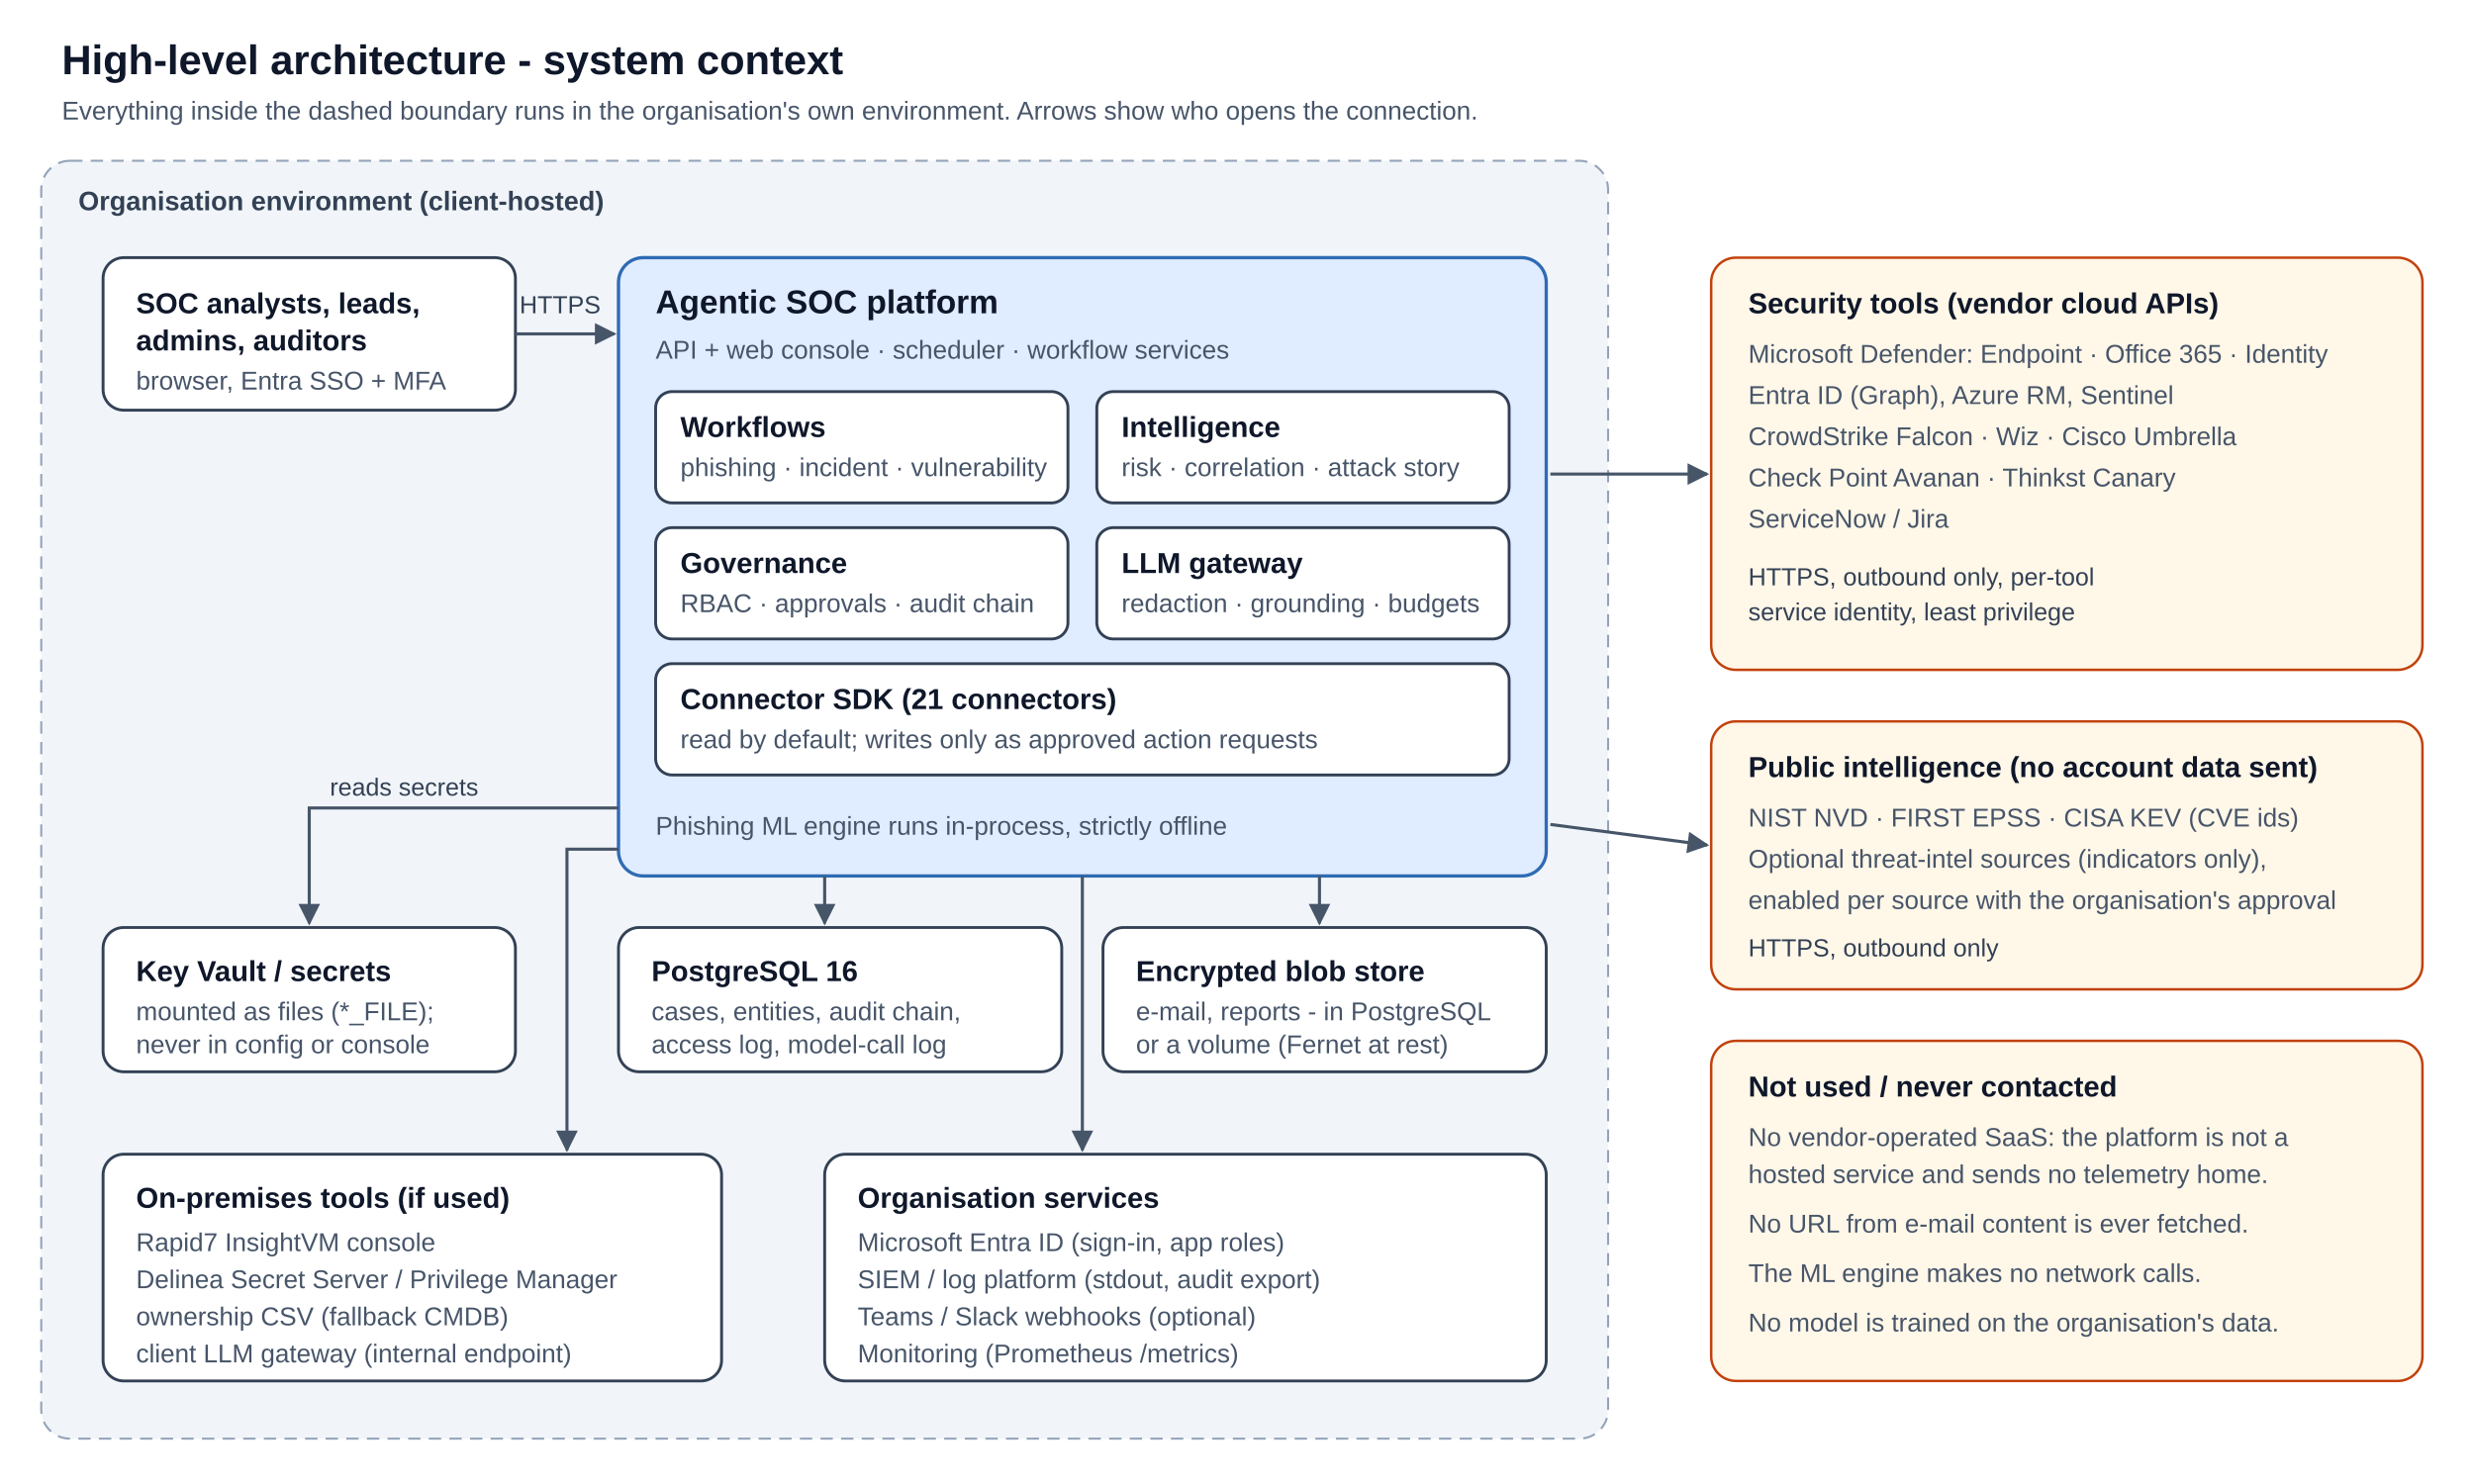
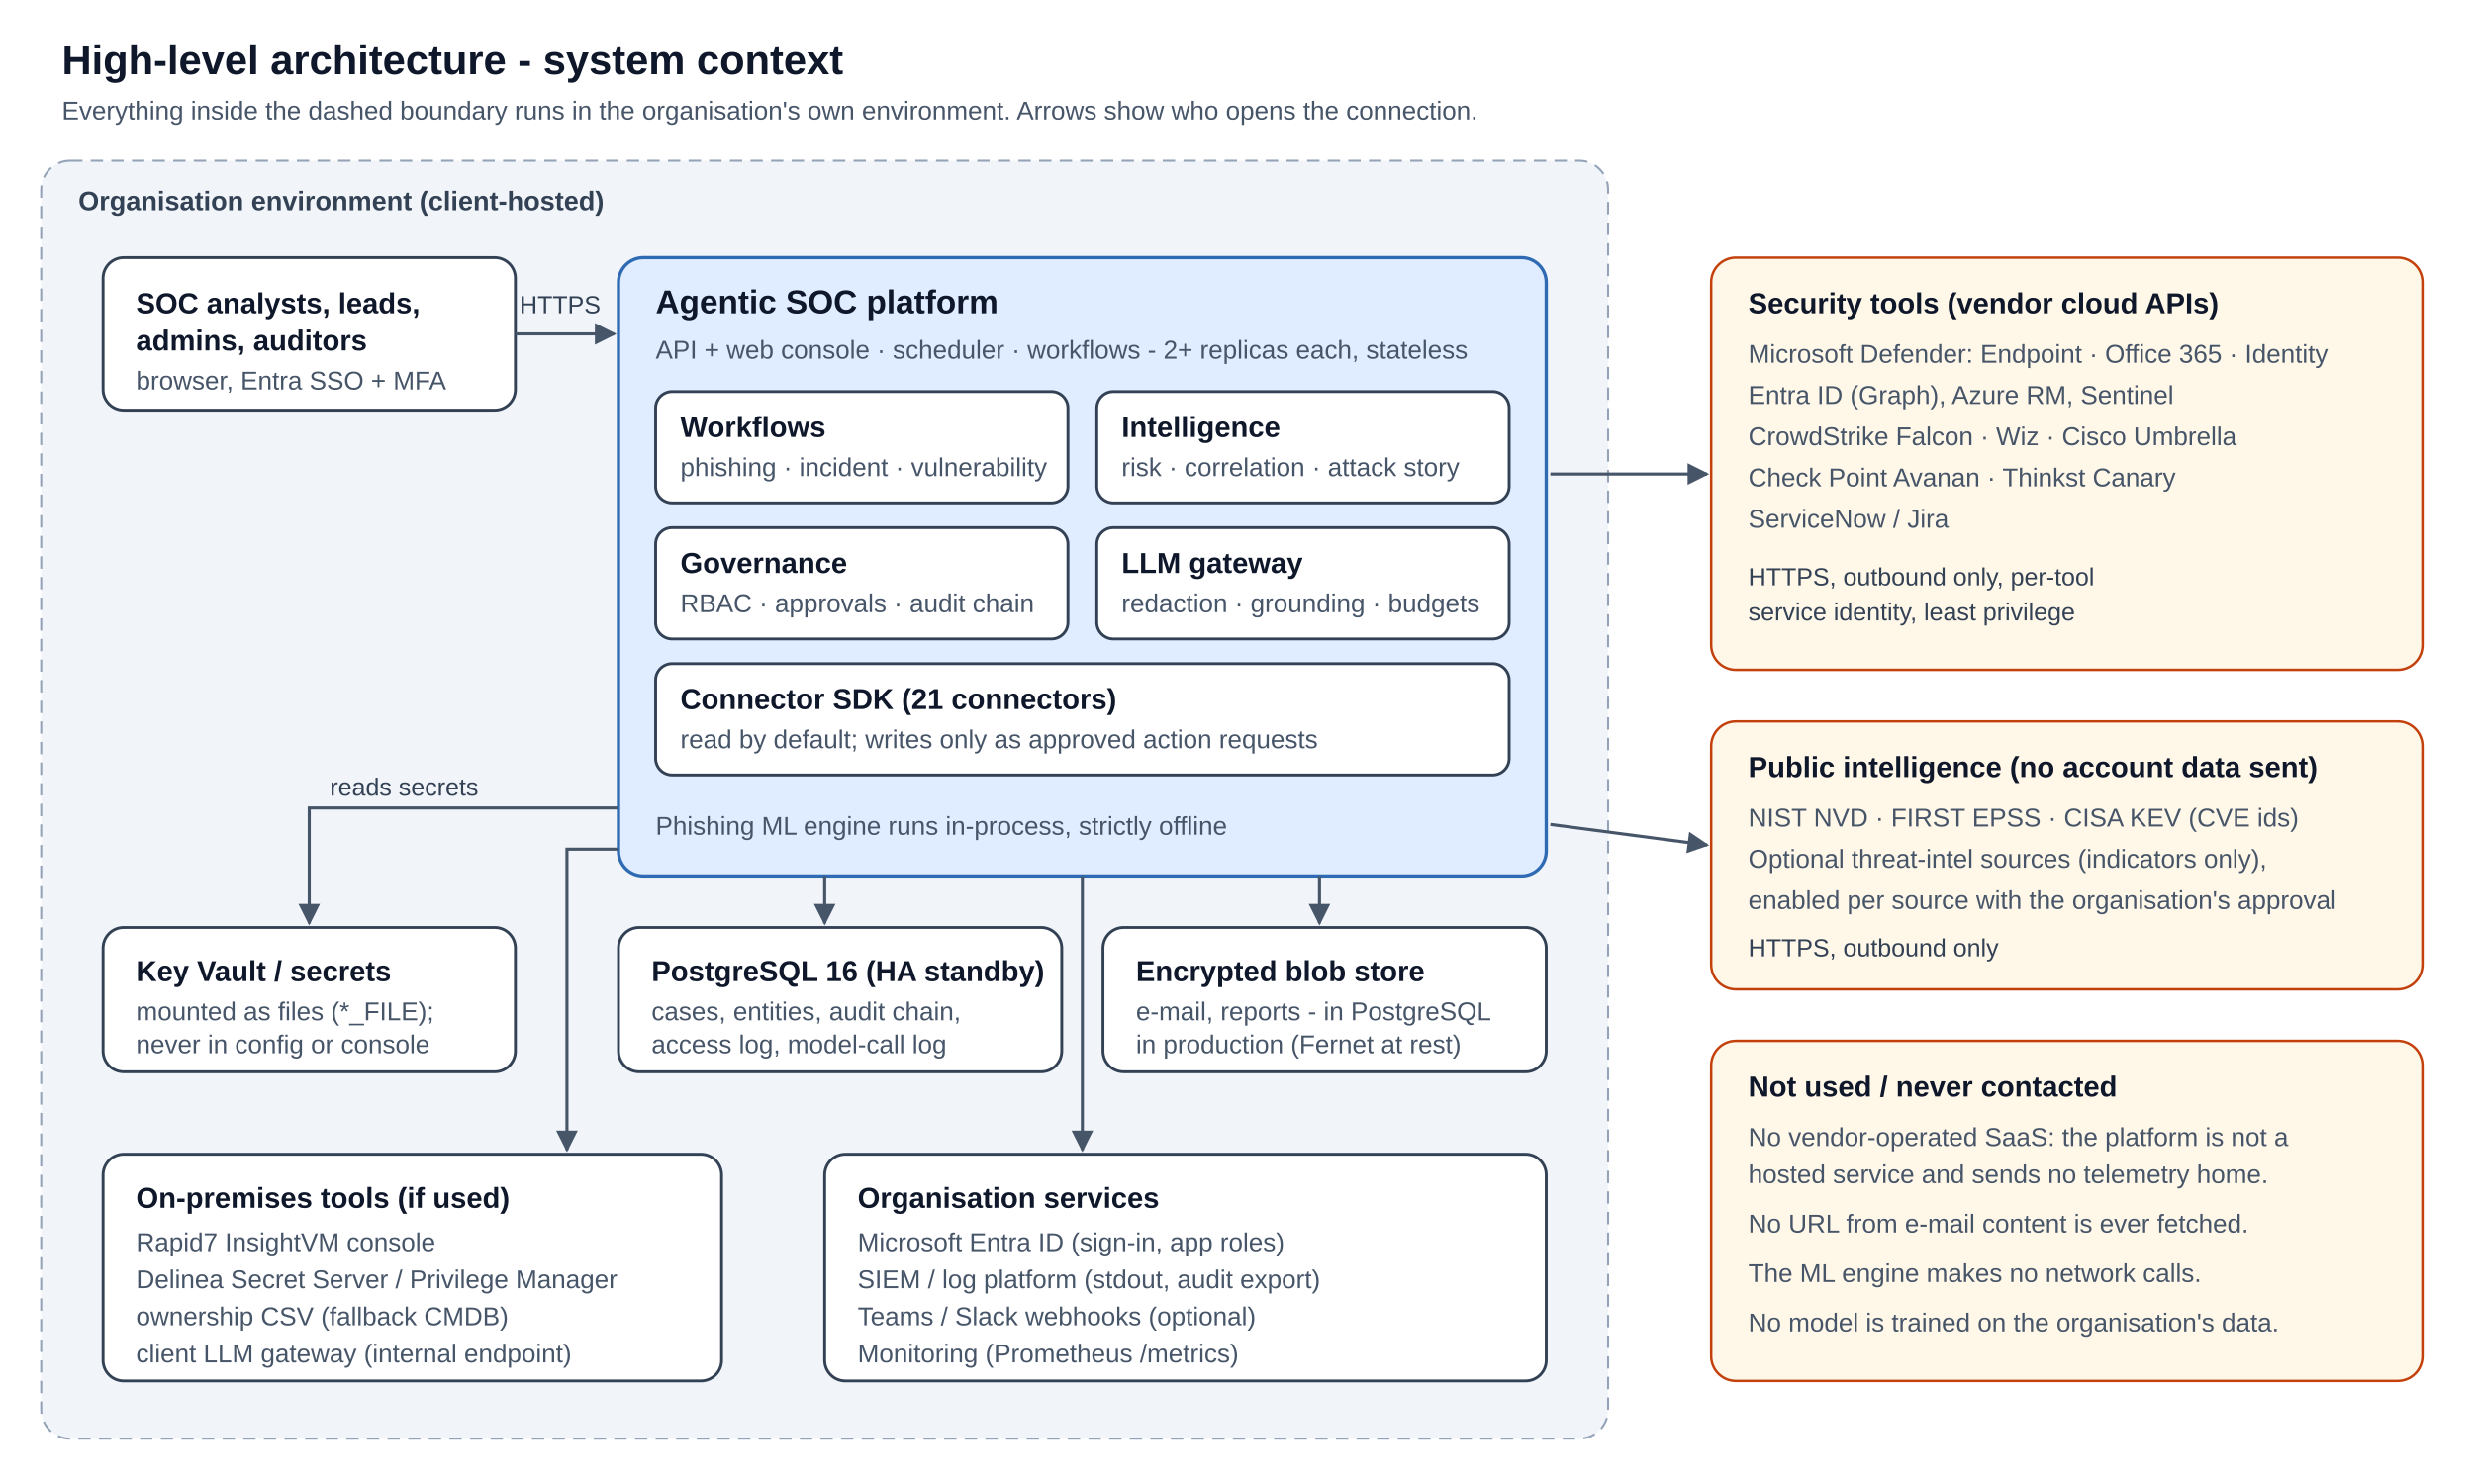
<svg xmlns="http://www.w3.org/2000/svg" viewBox="0 0 1200 720" font-family="Segoe UI, Arial, sans-serif" font-size="14">
  <defs>
    <marker id="a" viewBox="0 0 10 10" refX="9" refY="5" markerWidth="7" markerHeight="7" orient="auto-start-reverse">
      <path d="M0,0 L10,5 L0,10 z" fill="#475569" />
    </marker>
    <style>
      .zone{fill:#f1f5f9;stroke:#94a3b8;stroke-dasharray:6 4}
      .box{fill:#ffffff;stroke:#334155;stroke-width:1.4}
      .core{fill:#e0ecff;stroke:#2f6bb3;stroke-width:1.6}
      .ext{fill:#fff7e8;stroke:#c2410c;stroke-width:1.2}
      .h{font-weight:600;fill:#0f172a}
      .s{fill:#475569;font-size:12.5px}
      .z{fill:#334155;font-weight:600;font-size:13px}
      .line{stroke:#475569;stroke-width:1.5;fill:none;marker-end:url(#a)}
      .lbl{fill:#334155;font-size:12px}
    </style>
  </defs>
  <rect width="1200" height="720" fill="#ffffff" />
  <text x="30" y="36" class="h" font-size="20">High-level architecture - system context</text>
  <text x="30" y="58" class="s">Everything inside the dashed boundary runs in the organisation's own environment. Arrows show who opens the connection.</text>
  <rect x="20" y="78" width="760" height="620" rx="14" class="zone" />
  <text x="38" y="102" class="z">Organisation environment (client-hosted)</text>
  <rect x="50" y="125" width="200" height="74" rx="10" class="box" />
  <text x="66" y="152" class="h">SOC analysts, leads,</text>
  <text x="66" y="170" class="h">admins, auditors</text>
  <text x="66" y="189" class="s">browser, Entra SSO + MFA</text>
  <rect x="300" y="125" width="450" height="300" rx="12" class="core" />
  <text x="318" y="152" class="h" font-size="16">Agentic SOC platform</text>
-   <text x="318" y="174" class="s">API + web console · scheduler · workflow services</text>
+   <text x="318" y="174" class="s">API + web console · scheduler · workflows - 2+ replicas each, stateless</text>
  <rect x="318" y="190" width="200" height="54" rx="8" class="box" />
  <text x="330" y="212" class="h">Workflows</text>
  <text x="330" y="231" class="s">phishing · incident · vulnerability</text>
  <rect x="532" y="190" width="200" height="54" rx="8" class="box" />
  <text x="544" y="212" class="h">Intelligence</text>
  <text x="544" y="231" class="s">risk · correlation · attack story</text>
  <rect x="318" y="256" width="200" height="54" rx="8" class="box" />
  <text x="330" y="278" class="h">Governance</text>
  <text x="330" y="297" class="s">RBAC · approvals · audit chain</text>
  <rect x="532" y="256" width="200" height="54" rx="8" class="box" />
  <text x="544" y="278" class="h">LLM gateway</text>
  <text x="544" y="297" class="s">redaction · grounding · budgets</text>
  <rect x="318" y="322" width="414" height="54" rx="8" class="box" />
  <text x="330" y="344" class="h">Connector SDK (21 connectors)</text>
  <text x="330" y="363" class="s">read by default; writes only as approved action requests</text>
  <text x="318" y="405" class="s">Phishing ML engine runs in-process, strictly offline</text>
  <rect x="300" y="450" width="215" height="70" rx="10" class="box" />
-   <text x="316" y="476" class="h">PostgreSQL 16</text>
+   <text x="316" y="476" class="h">PostgreSQL 16 (HA standby)</text>
  <text x="316" y="495" class="s">cases, entities, audit chain,</text>
  <text x="316" y="511" class="s">access log, model-call log</text>
  <rect x="535" y="450" width="215" height="70" rx="10" class="box" />
  <text x="551" y="476" class="h">Encrypted blob store</text>
  <text x="551" y="495" class="s">e-mail, reports - in PostgreSQL</text>
-   <text x="551" y="511" class="s">or a volume (Fernet at rest)</text>
+   <text x="551" y="511" class="s">in production (Fernet at rest)</text>
  <rect x="50" y="450" width="200" height="70" rx="10" class="box" />
  <text x="66" y="476" class="h">Key Vault / secrets</text>
  <text x="66" y="495" class="s">mounted as files (*_FILE);</text>
  <text x="66" y="511" class="s">never in config or console</text>
  <rect x="50" y="560" width="300" height="110" rx="10" class="box" />
  <text x="66" y="586" class="h">On-premises tools (if used)</text>
  <text x="66" y="607" class="s">Rapid7 InsightVM console</text>
  <text x="66" y="625" class="s">Delinea Secret Server / Privilege Manager</text>
  <text x="66" y="643" class="s">ownership CSV (fallback CMDB)</text>
  <text x="66" y="661" class="s">client LLM gateway (internal endpoint)</text>
  <rect x="400" y="560" width="350" height="110" rx="10" class="box" />
  <text x="416" y="586" class="h">Organisation services</text>
  <text x="416" y="607" class="s">Microsoft Entra ID (sign-in, app roles)</text>
  <text x="416" y="625" class="s">SIEM / log platform (stdout, audit export)</text>
  <text x="416" y="643" class="s">Teams / Slack webhooks (optional)</text>
  <text x="416" y="661" class="s">Monitoring (Prometheus /metrics)</text>
  <rect x="830" y="125" width="345" height="200" rx="12" class="ext" />
  <text x="848" y="152" class="h">Security tools (vendor cloud APIs)</text>
  <text x="848" y="176" class="s">Microsoft Defender: Endpoint · Office 365 · Identity</text>
  <text x="848" y="196" class="s">Entra ID (Graph), Azure RM, Sentinel</text>
  <text x="848" y="216" class="s">CrowdStrike Falcon · Wiz · Cisco Umbrella</text>
  <text x="848" y="236" class="s">Check Point Avanan · Thinkst Canary</text>
  <text x="848" y="256" class="s">ServiceNow / Jira</text>
  <text x="848" y="284" class="lbl">HTTPS, outbound only, per-tool</text>
  <text x="848" y="301" class="lbl">service identity, least privilege</text>
  <rect x="830" y="350" width="345" height="130" rx="12" class="ext" />
  <text x="848" y="377" class="h">Public intelligence (no account data sent)</text>
  <text x="848" y="401" class="s">NIST NVD · FIRST EPSS · CISA KEV (CVE ids)</text>
  <text x="848" y="421" class="s">Optional threat-intel sources (indicators only),</text>
  <text x="848" y="441" class="s">enabled per source with the organisation's approval</text>
  <text x="848" y="464" class="lbl">HTTPS, outbound only</text>
  <rect x="830" y="505" width="345" height="165" rx="12" class="ext" />
  <text x="848" y="532" class="h">Not used / never contacted</text>
  <text x="848" y="556" class="s">No vendor-operated SaaS: the platform is not a</text>
  <text x="848" y="574" class="s">hosted service and sends no telemetry home.</text>
  <text x="848" y="598" class="s">No URL from e-mail content is ever fetched.</text>
  <text x="848" y="622" class="s">The ML engine makes no network calls.</text>
  <text x="848" y="646" class="s">No model is trained on the organisation's data.</text>
  <path d="M250,162 L298,162" class="line" />
  <text x="252" y="152" class="lbl">HTTPS</text>
  <path d="M752,230 L828,230" class="line" />
  <path d="M752,400 L828,410" class="line" />
  <path d="M400,425 L400,448" class="line" />
  <path d="M640,425 L640,448" class="line" />
  <path d="M300,392 L150,392 L150,448" class="line" />
  <text x="160" y="386" class="lbl">reads secrets</text>
  <path d="M300,412 L275,412 L275,558" class="line" />
  <path d="M525,425 L525,558" class="line" />
</svg>
